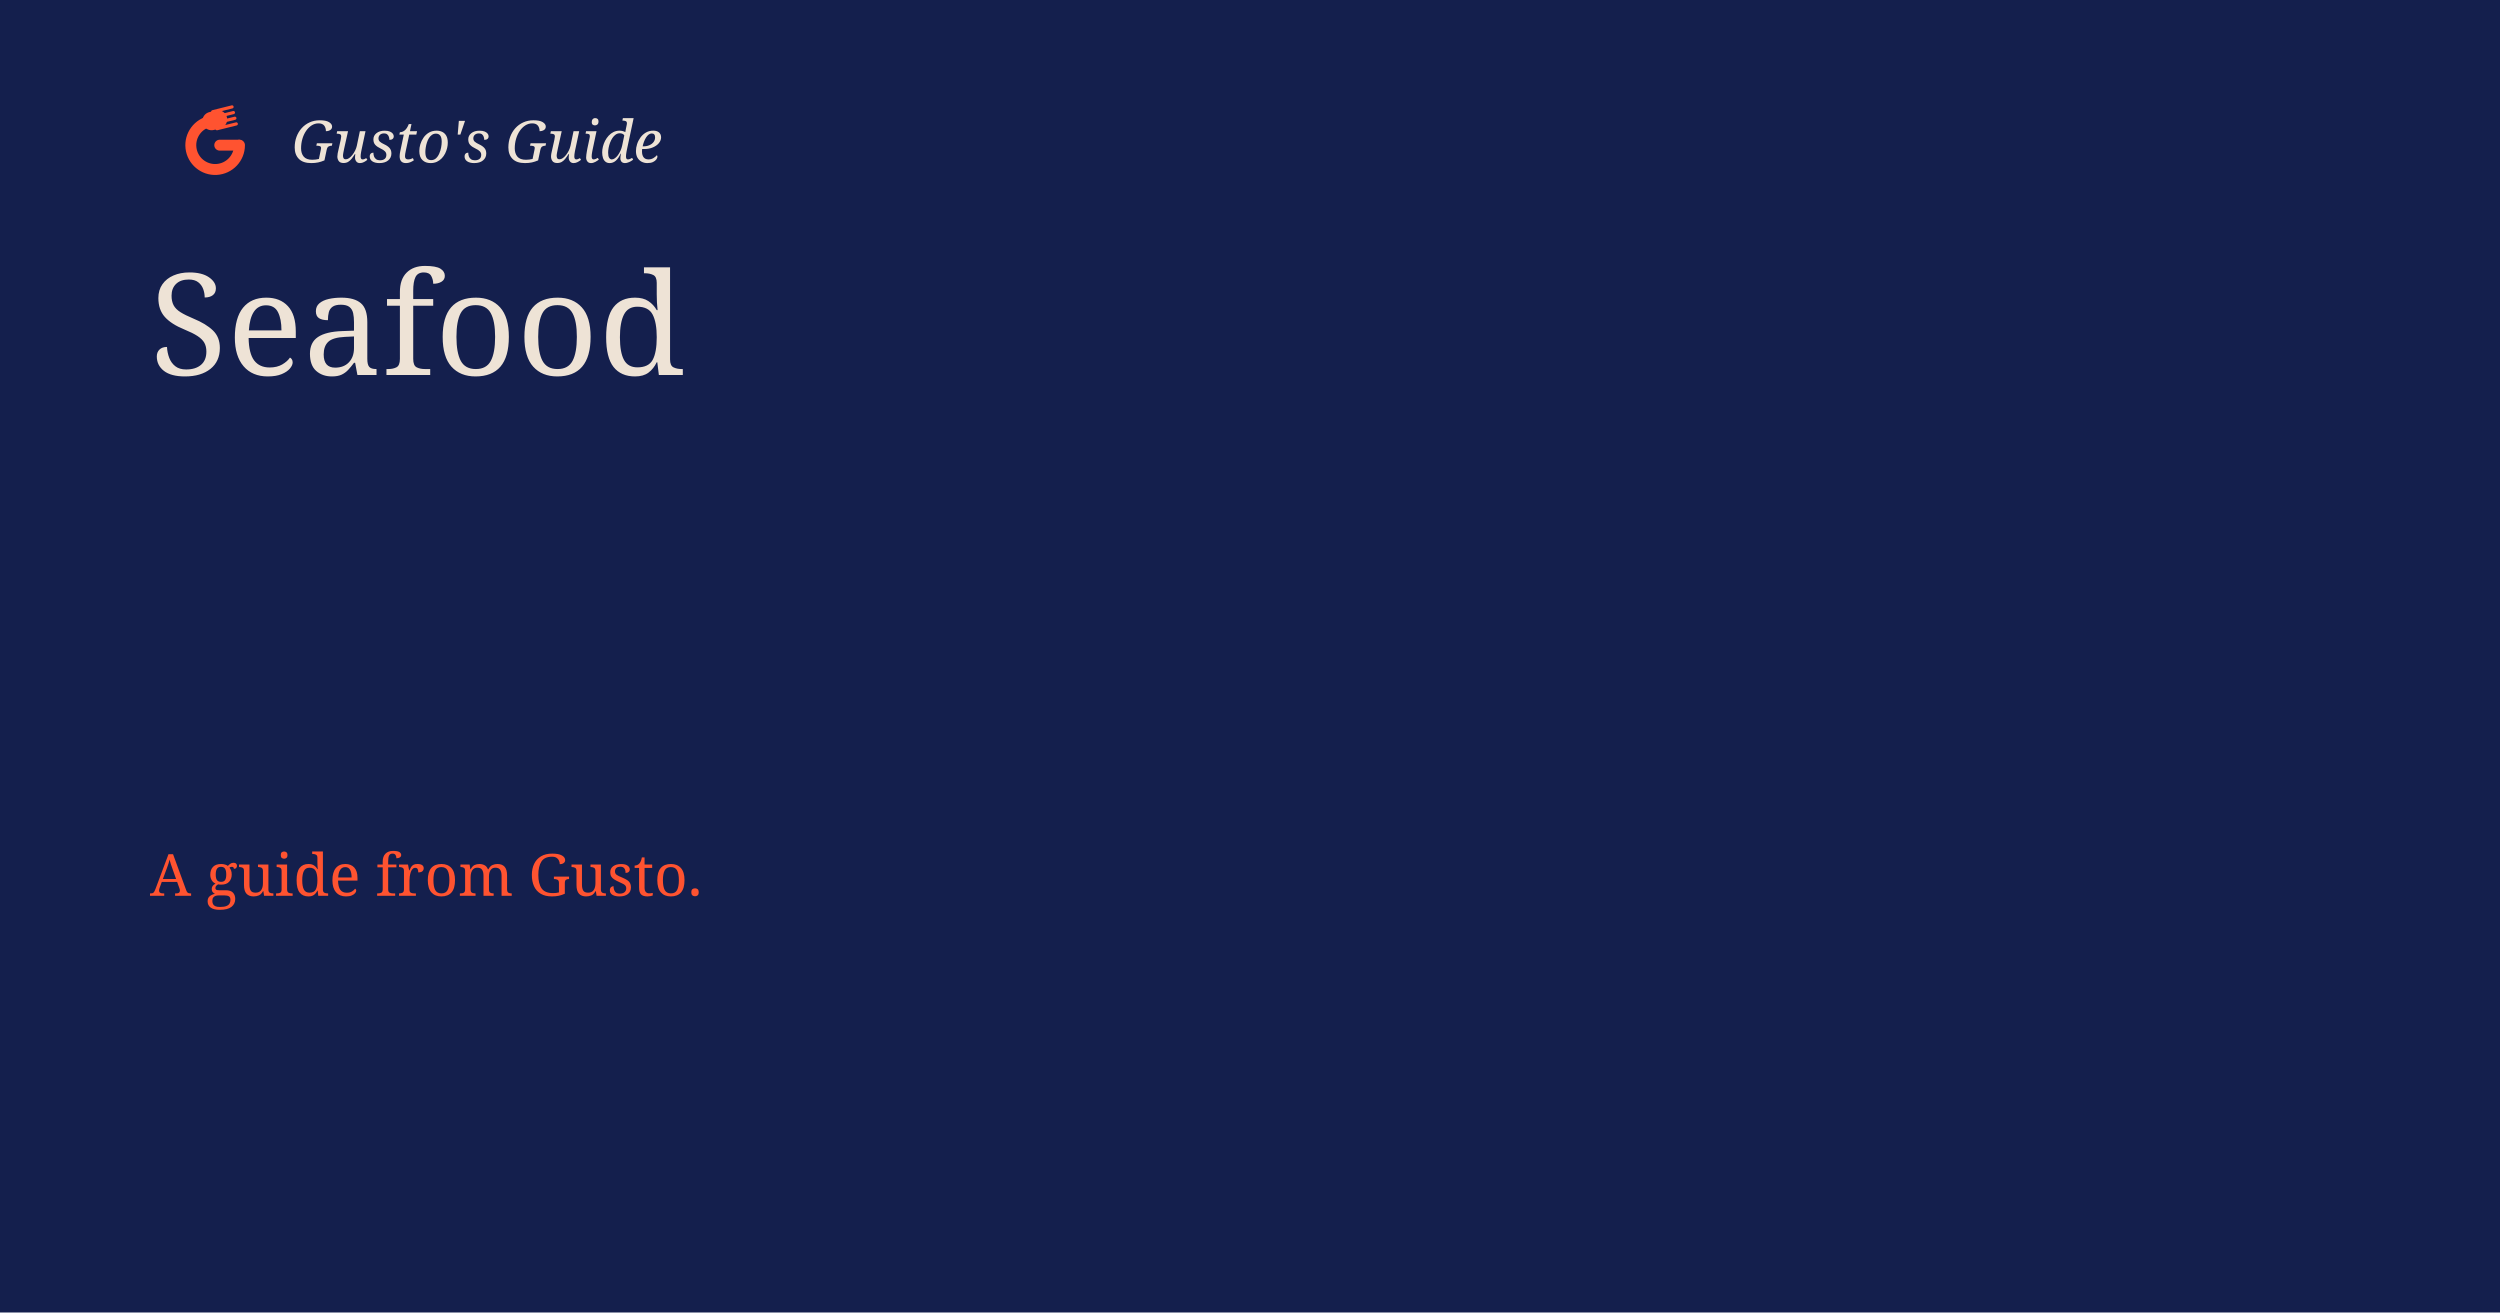
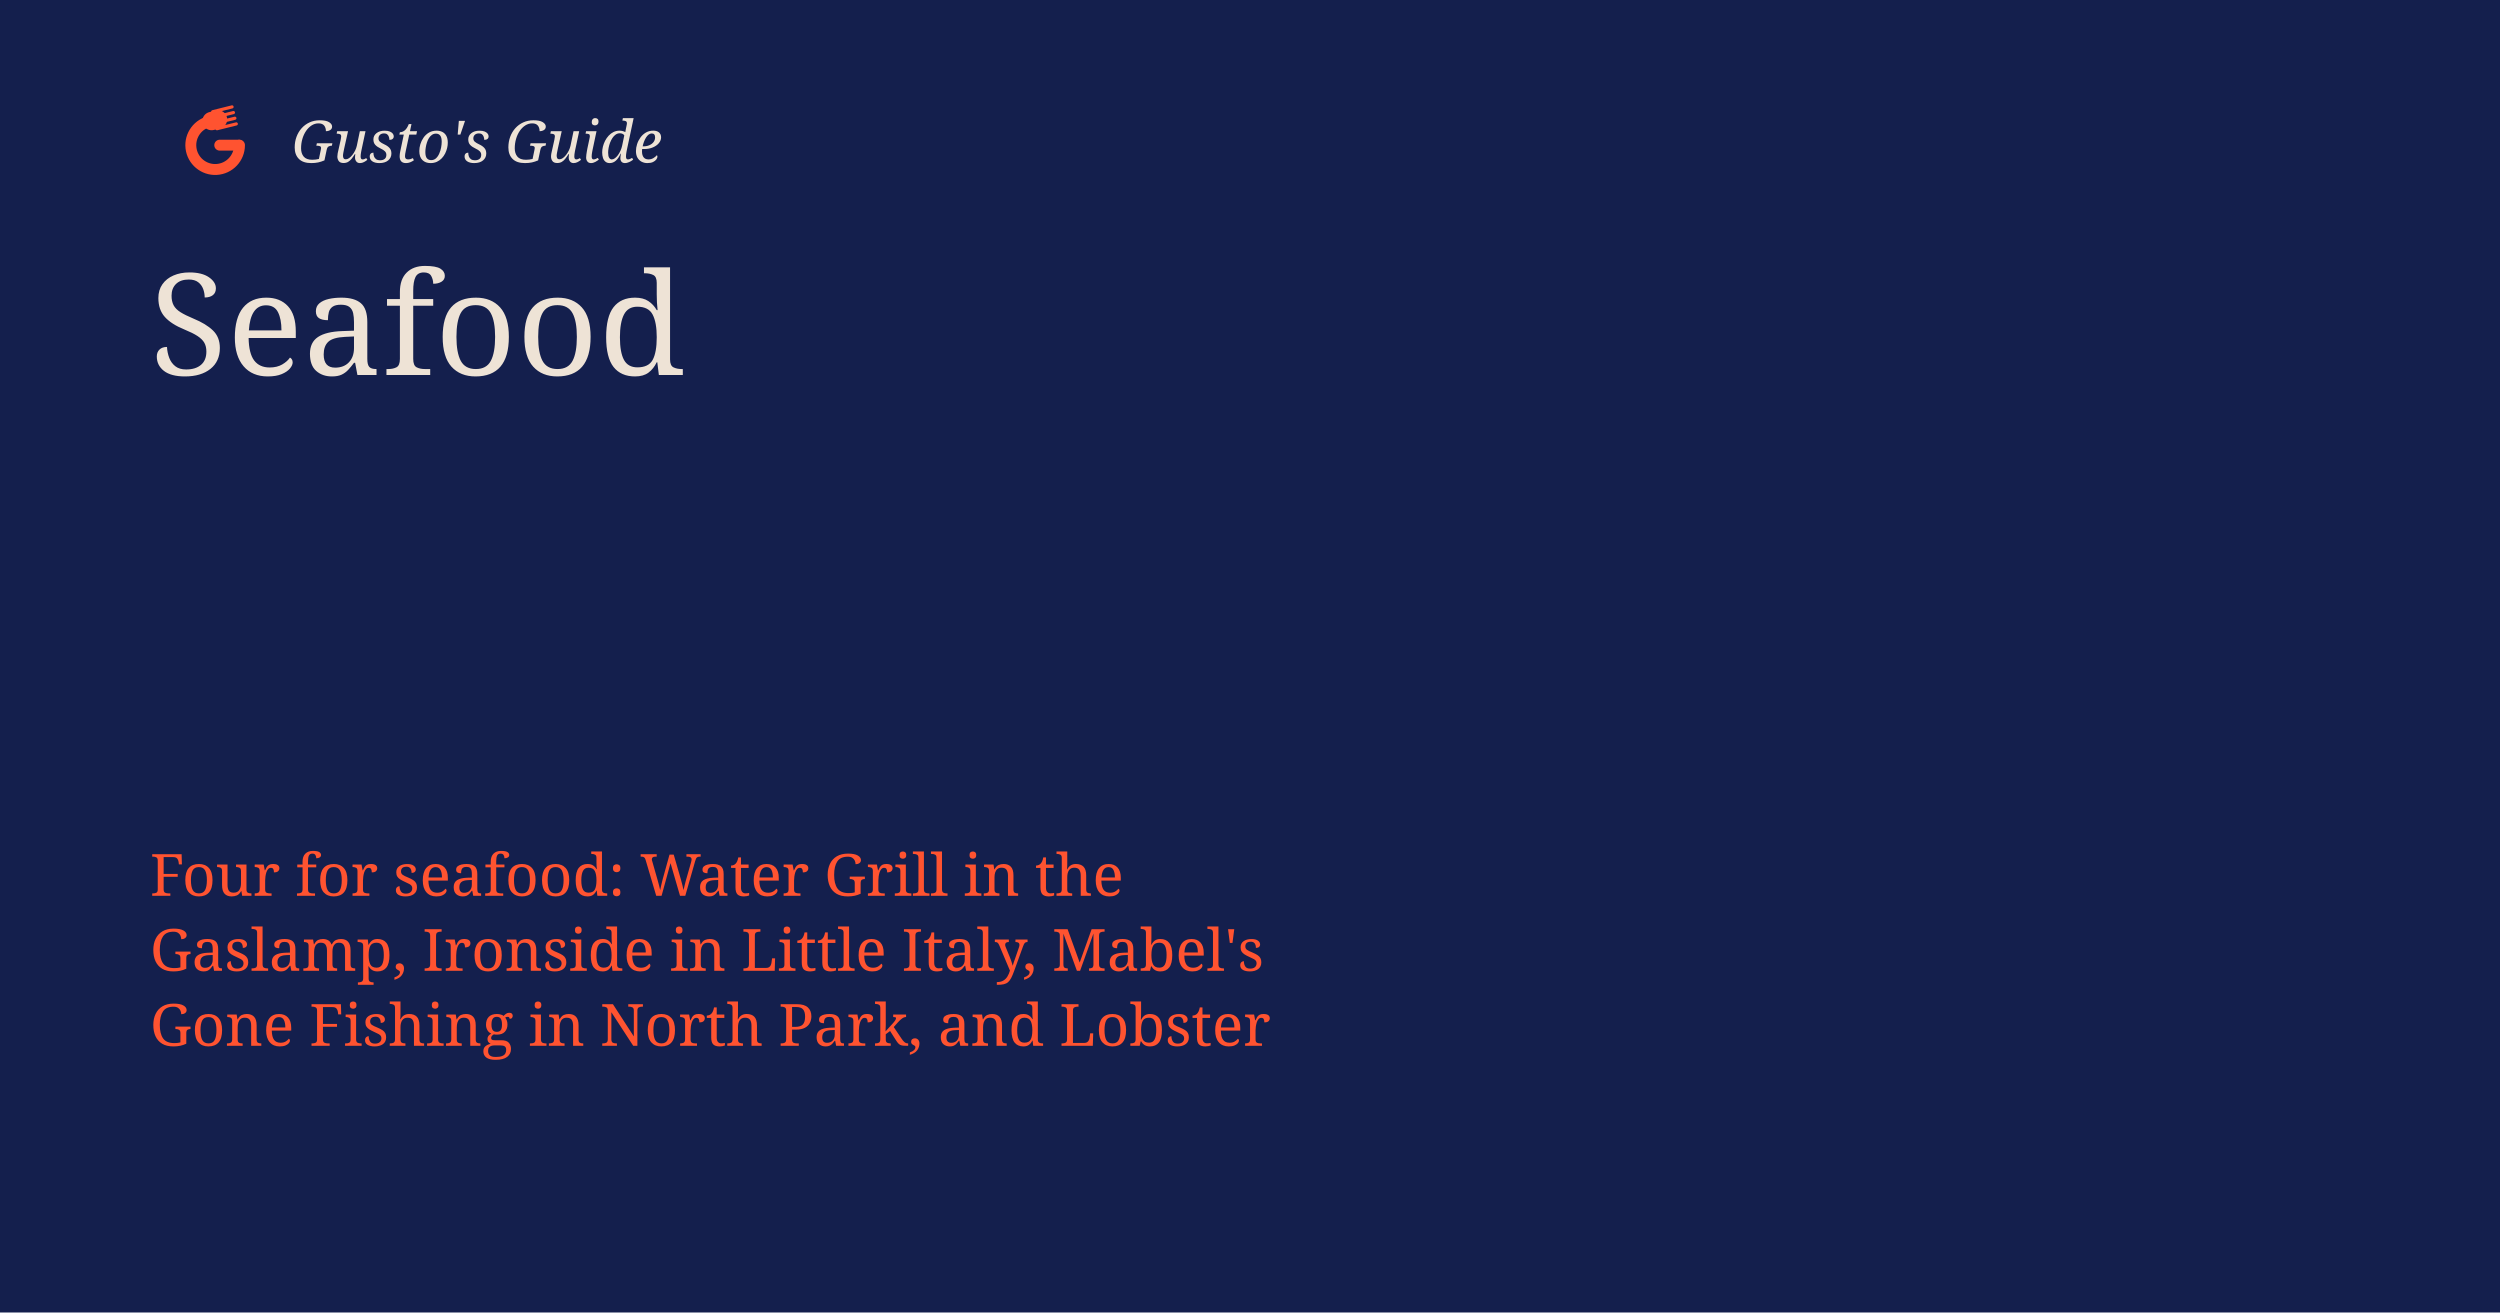
<svg xmlns="http://www.w3.org/2000/svg" width="1200" height="630" viewBox="0 0 1200 630">
  <rect width="1200" height="630" fill="#141F4D" />
  <g transform="translate(72 36) scale(0.92)">
    <g transform="translate(10.59 -0.99)">
      <path d="M 36.1 37.6 A 12.7 12.7 0 1 1 21.19 25.09" fill="none" stroke="#FF5330" stroke-width="5.7" stroke-linecap="round" />
      <path d="M 35.64 37.6 L 25.8 37.6" fill="none" stroke="#FF5330" stroke-width="5.7" stroke-linecap="round" />
      <path d="M 21.19 25.09 L 22.46 24.78" fill="none" stroke="#FF5330" stroke-width="5.7" stroke-linecap="round" />
      <path d="M 21.53 25.01 L 24.88 24.17" fill="none" stroke="#FF5330" stroke-width="9.6" stroke-linecap="round" />
      <path d="M 22.13 20.15 L 32.22 17.63 M 22.86 23.11 L 32.95 20.59 M 23.6 26.06 L 33.69 23.55 M 24.34 29.02 L 34.43 26.51" fill="none" stroke="#FF5330" stroke-width="1.65" stroke-linecap="round" />
    </g>
  </g>
  <text x="140" y="78" fill="#EEE3D6" font-family="Georgia, serif" font-size="28" font-style="italic">Gusto's Guide</text>
  <text x="72" y="180" fill="#EEE3D6" font-family="Georgia, serif" font-size="68">Seafood</text>
-   <text x="72" y="430" fill="#FF5330" font-family="Georgia, serif" font-size="28">A guide from Gusto.</text>
+   <text x="72" y="430" fill="#FF5330" font-family="Georgia, serif" font-size="28">Four for seafood: Water Grill in the</text>
+   <text x="72" y="466" fill="#FF5330" font-family="Georgia, serif" font-size="28">Gaslamp, Ironside in Little Italy, Mabel's</text>
+   <text x="72" y="502" fill="#FF5330" font-family="Georgia, serif" font-size="28">Gone Fishing in North Park, and Lobster</text>
</svg>
